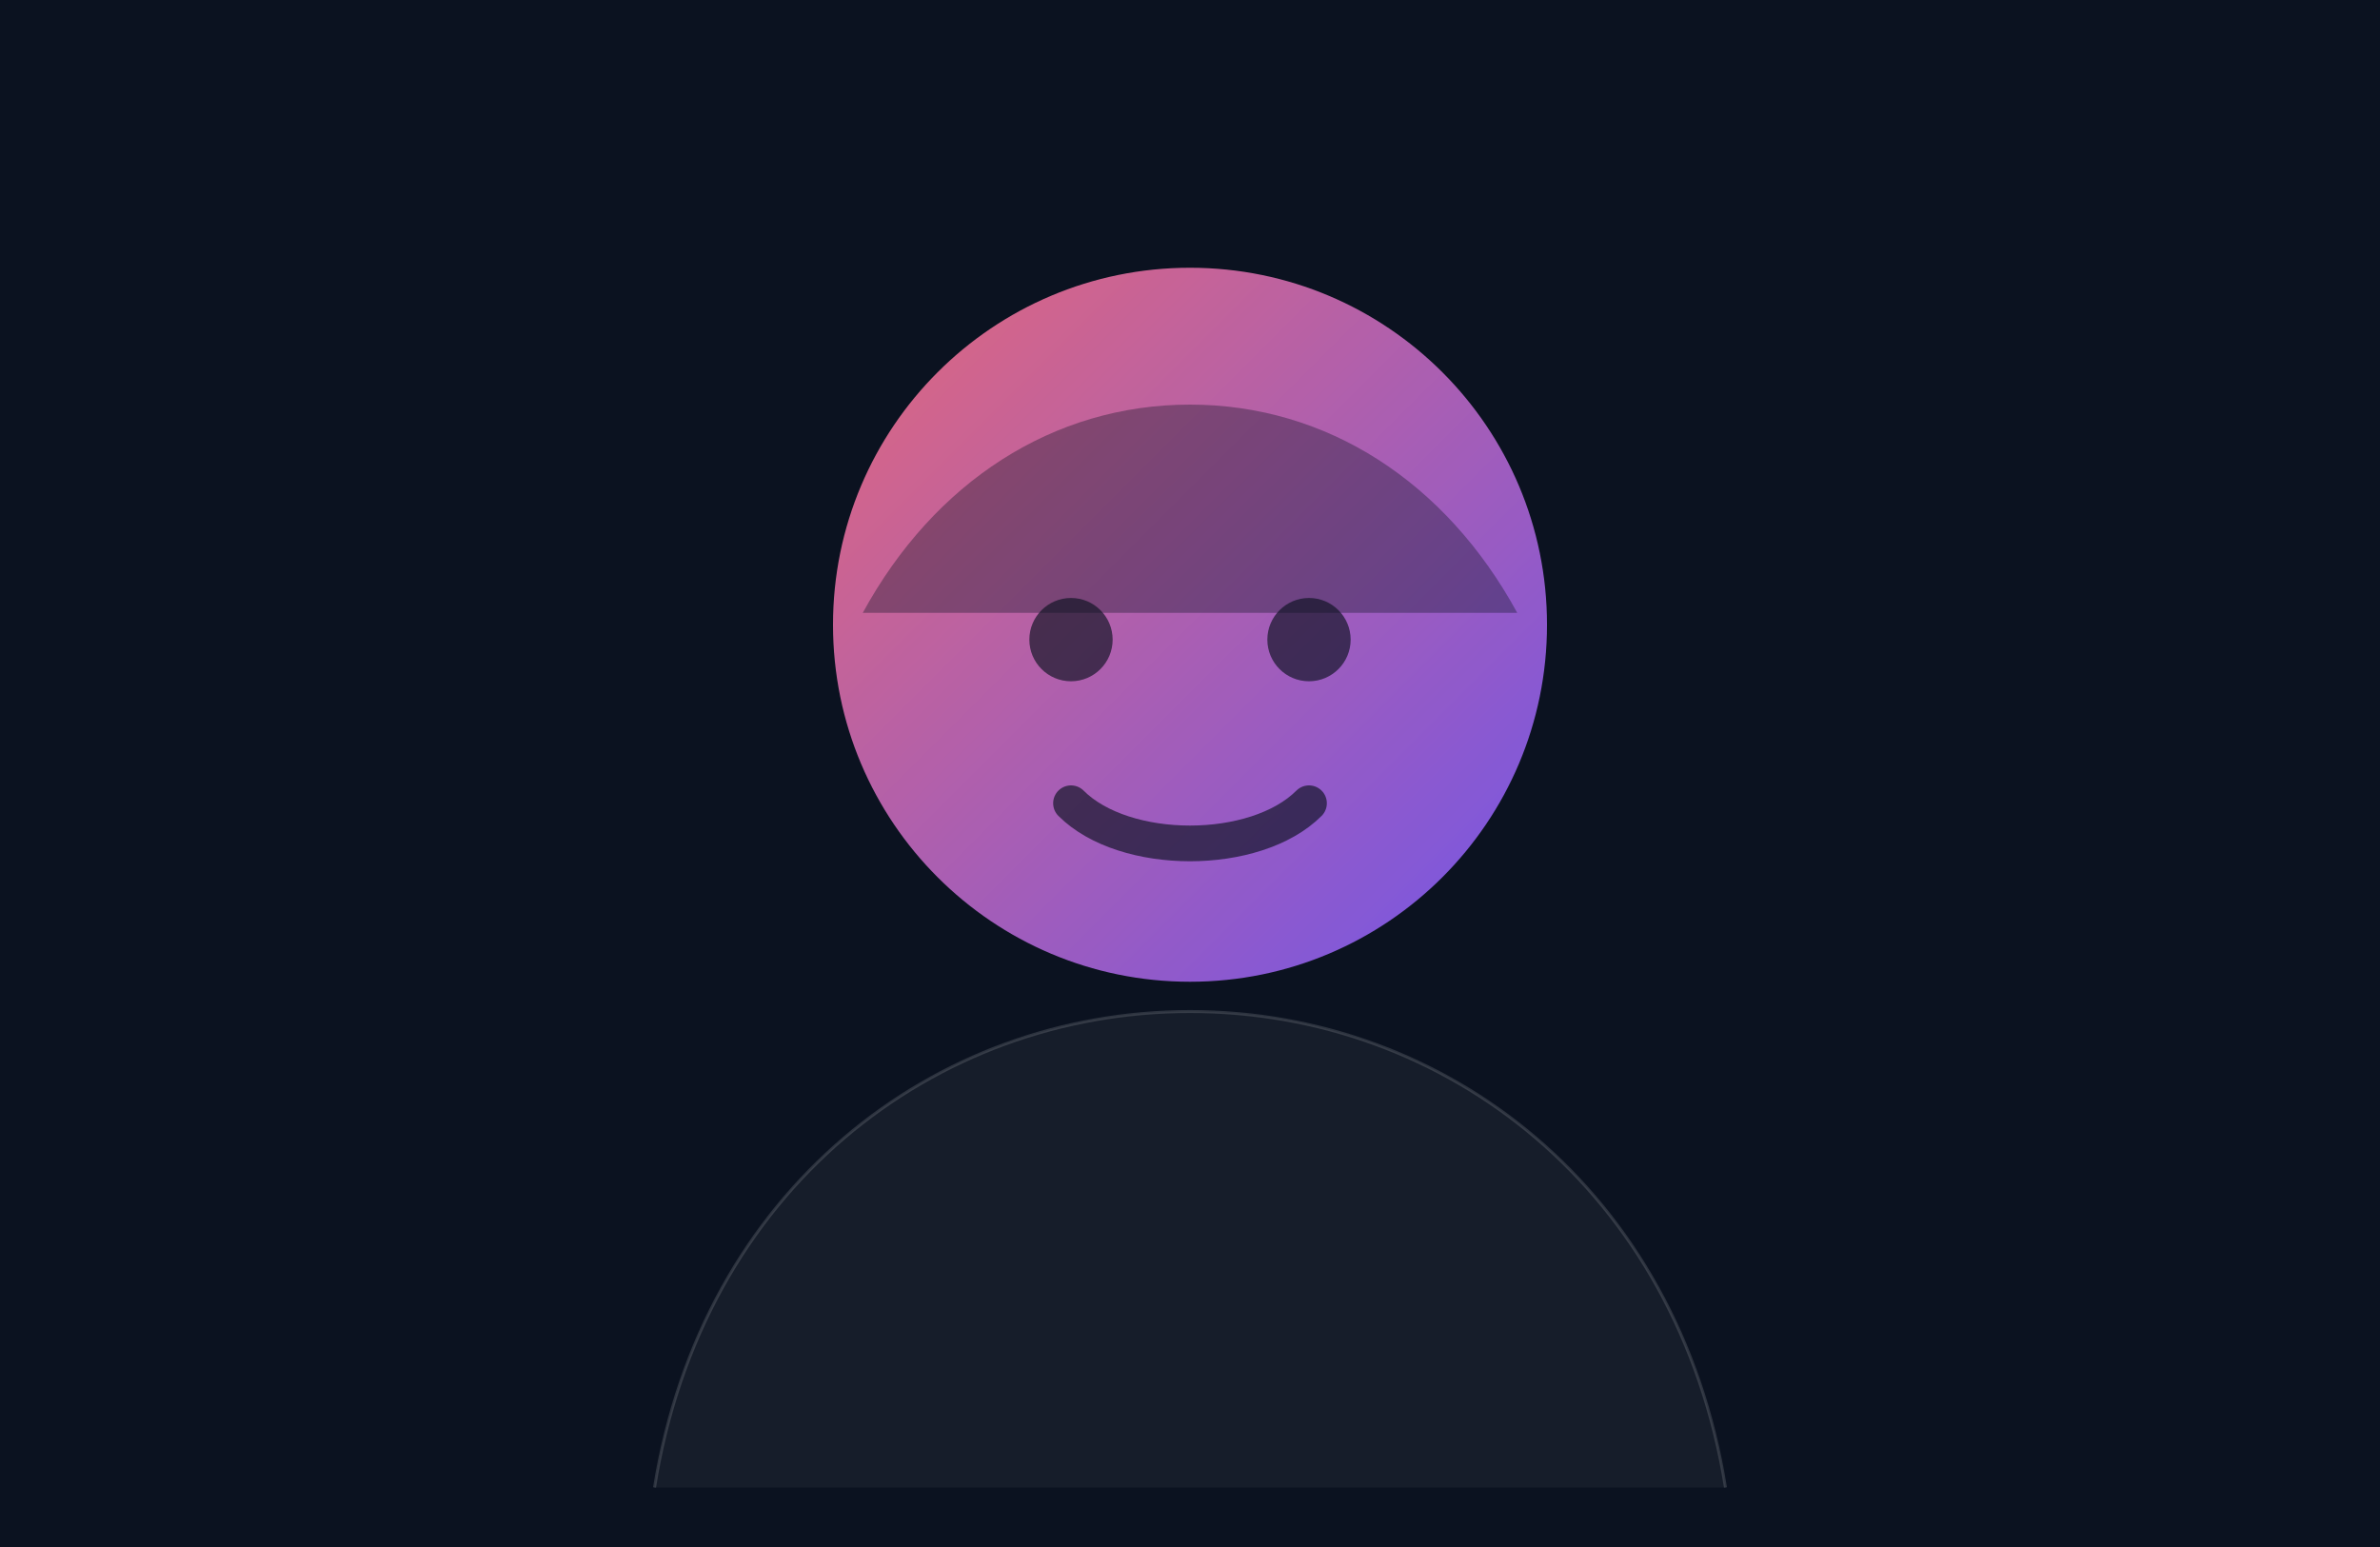
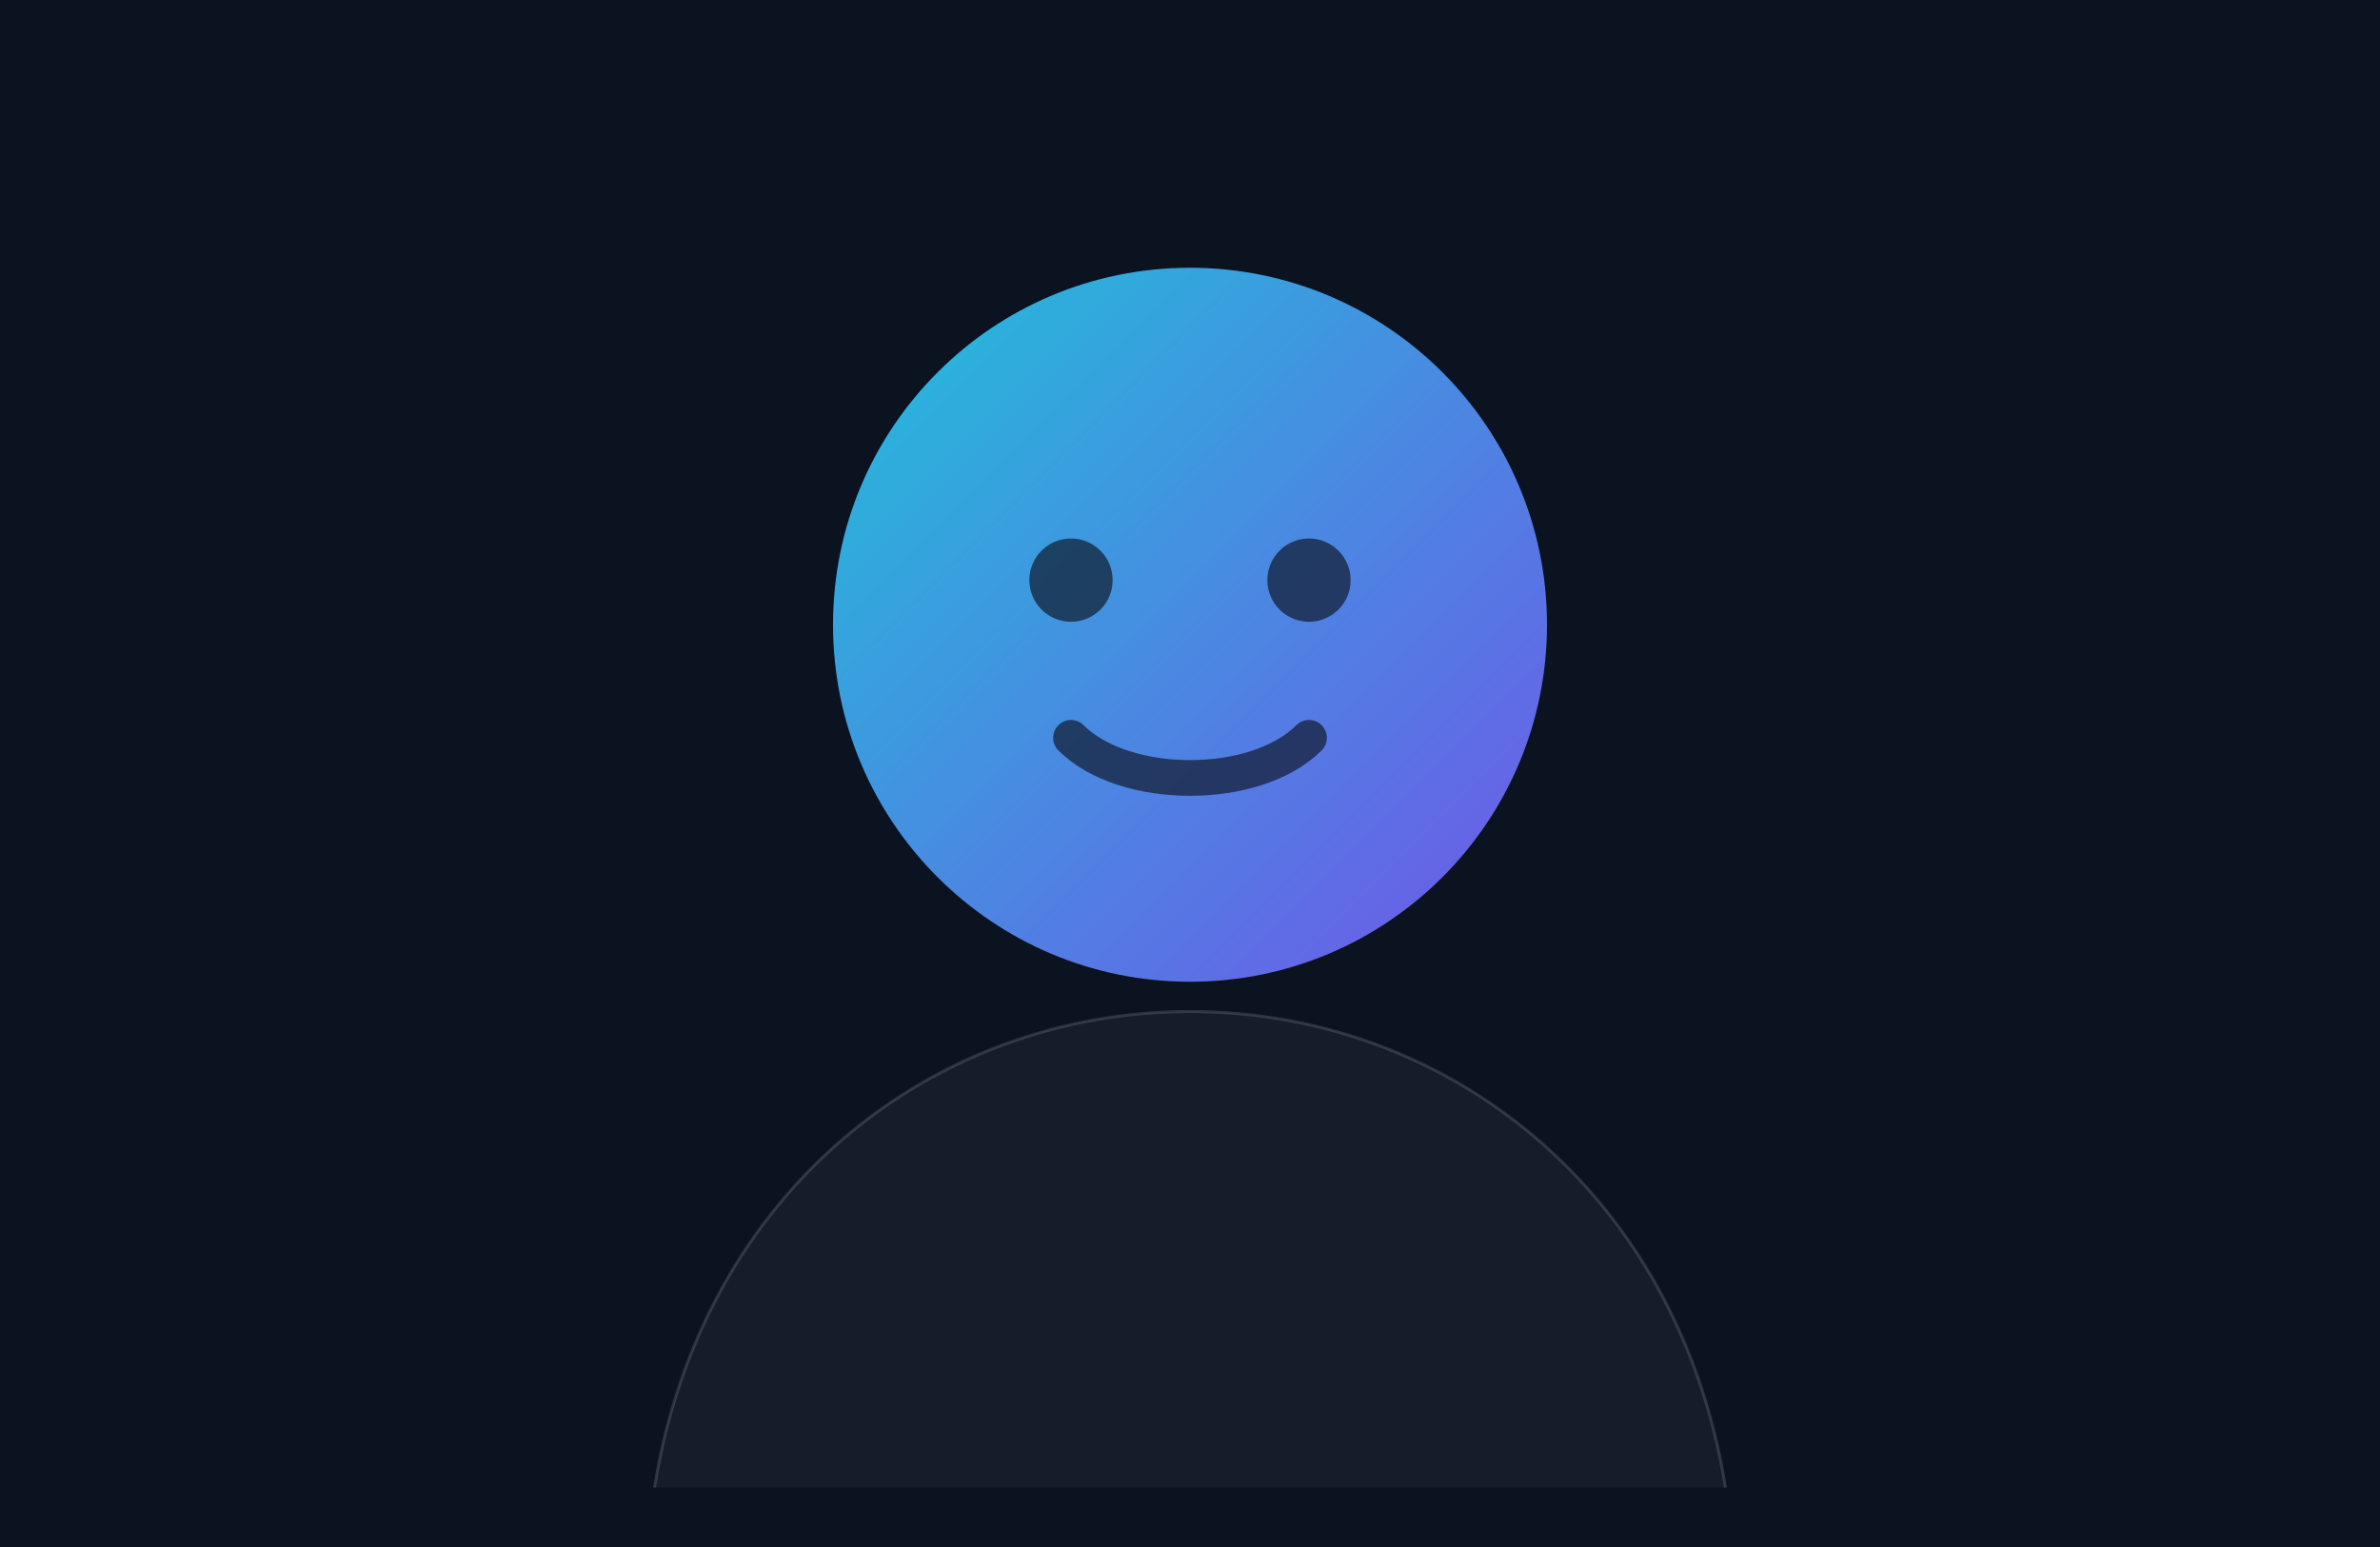
<svg xmlns="http://www.w3.org/2000/svg" width="800" height="520" viewBox="0 0 800 520" role="img" aria-label="Integrante del equipo">
  <defs>
    <linearGradient id="g" x1="0" x2="1" y1="0" y2="1">
-       <stop offset="0" stop-color="#fb7185" />
+       <stop offset="0" stop-color="#22d3ee" />
      <stop offset="1" stop-color="#7c5cff" />
    </linearGradient>
  </defs>
  <rect width="800" height="520" fill="#0b1220" />
  <circle cx="400" cy="210" r="120" fill="url(#g)" opacity="0.9" />
-   <path d="M290 206c24-44 64-70 110-70s86 26 110 70" fill="rgba(11,18,32,0.35)" />
-   <circle cx="360" cy="215" r="14" fill="rgba(11,18,32,0.65)" />
-   <circle cx="440" cy="215" r="14" fill="rgba(11,18,32,0.65)" />
-   <path d="M360 270c18 18 62 18 80 0" stroke="rgba(11,18,32,0.65)" stroke-width="12" stroke-linecap="round" fill="none" />
+   <circle cx="360" cy="195" r="14" fill="rgba(11,18,32,0.65)" />
+   <circle cx="440" cy="195" r="14" fill="rgba(11,18,32,0.65)" />
+   <path d="M360 248c18 18 62 18 80 0" stroke="rgba(11,18,32,0.65)" stroke-width="12" stroke-linecap="round" fill="none" />
  <path d="M220 500c16-100 94-160 180-160s164 60 180 160" fill="rgba(255,255,255,0.05)" stroke="rgba(255,255,255,0.14)" />
</svg>
